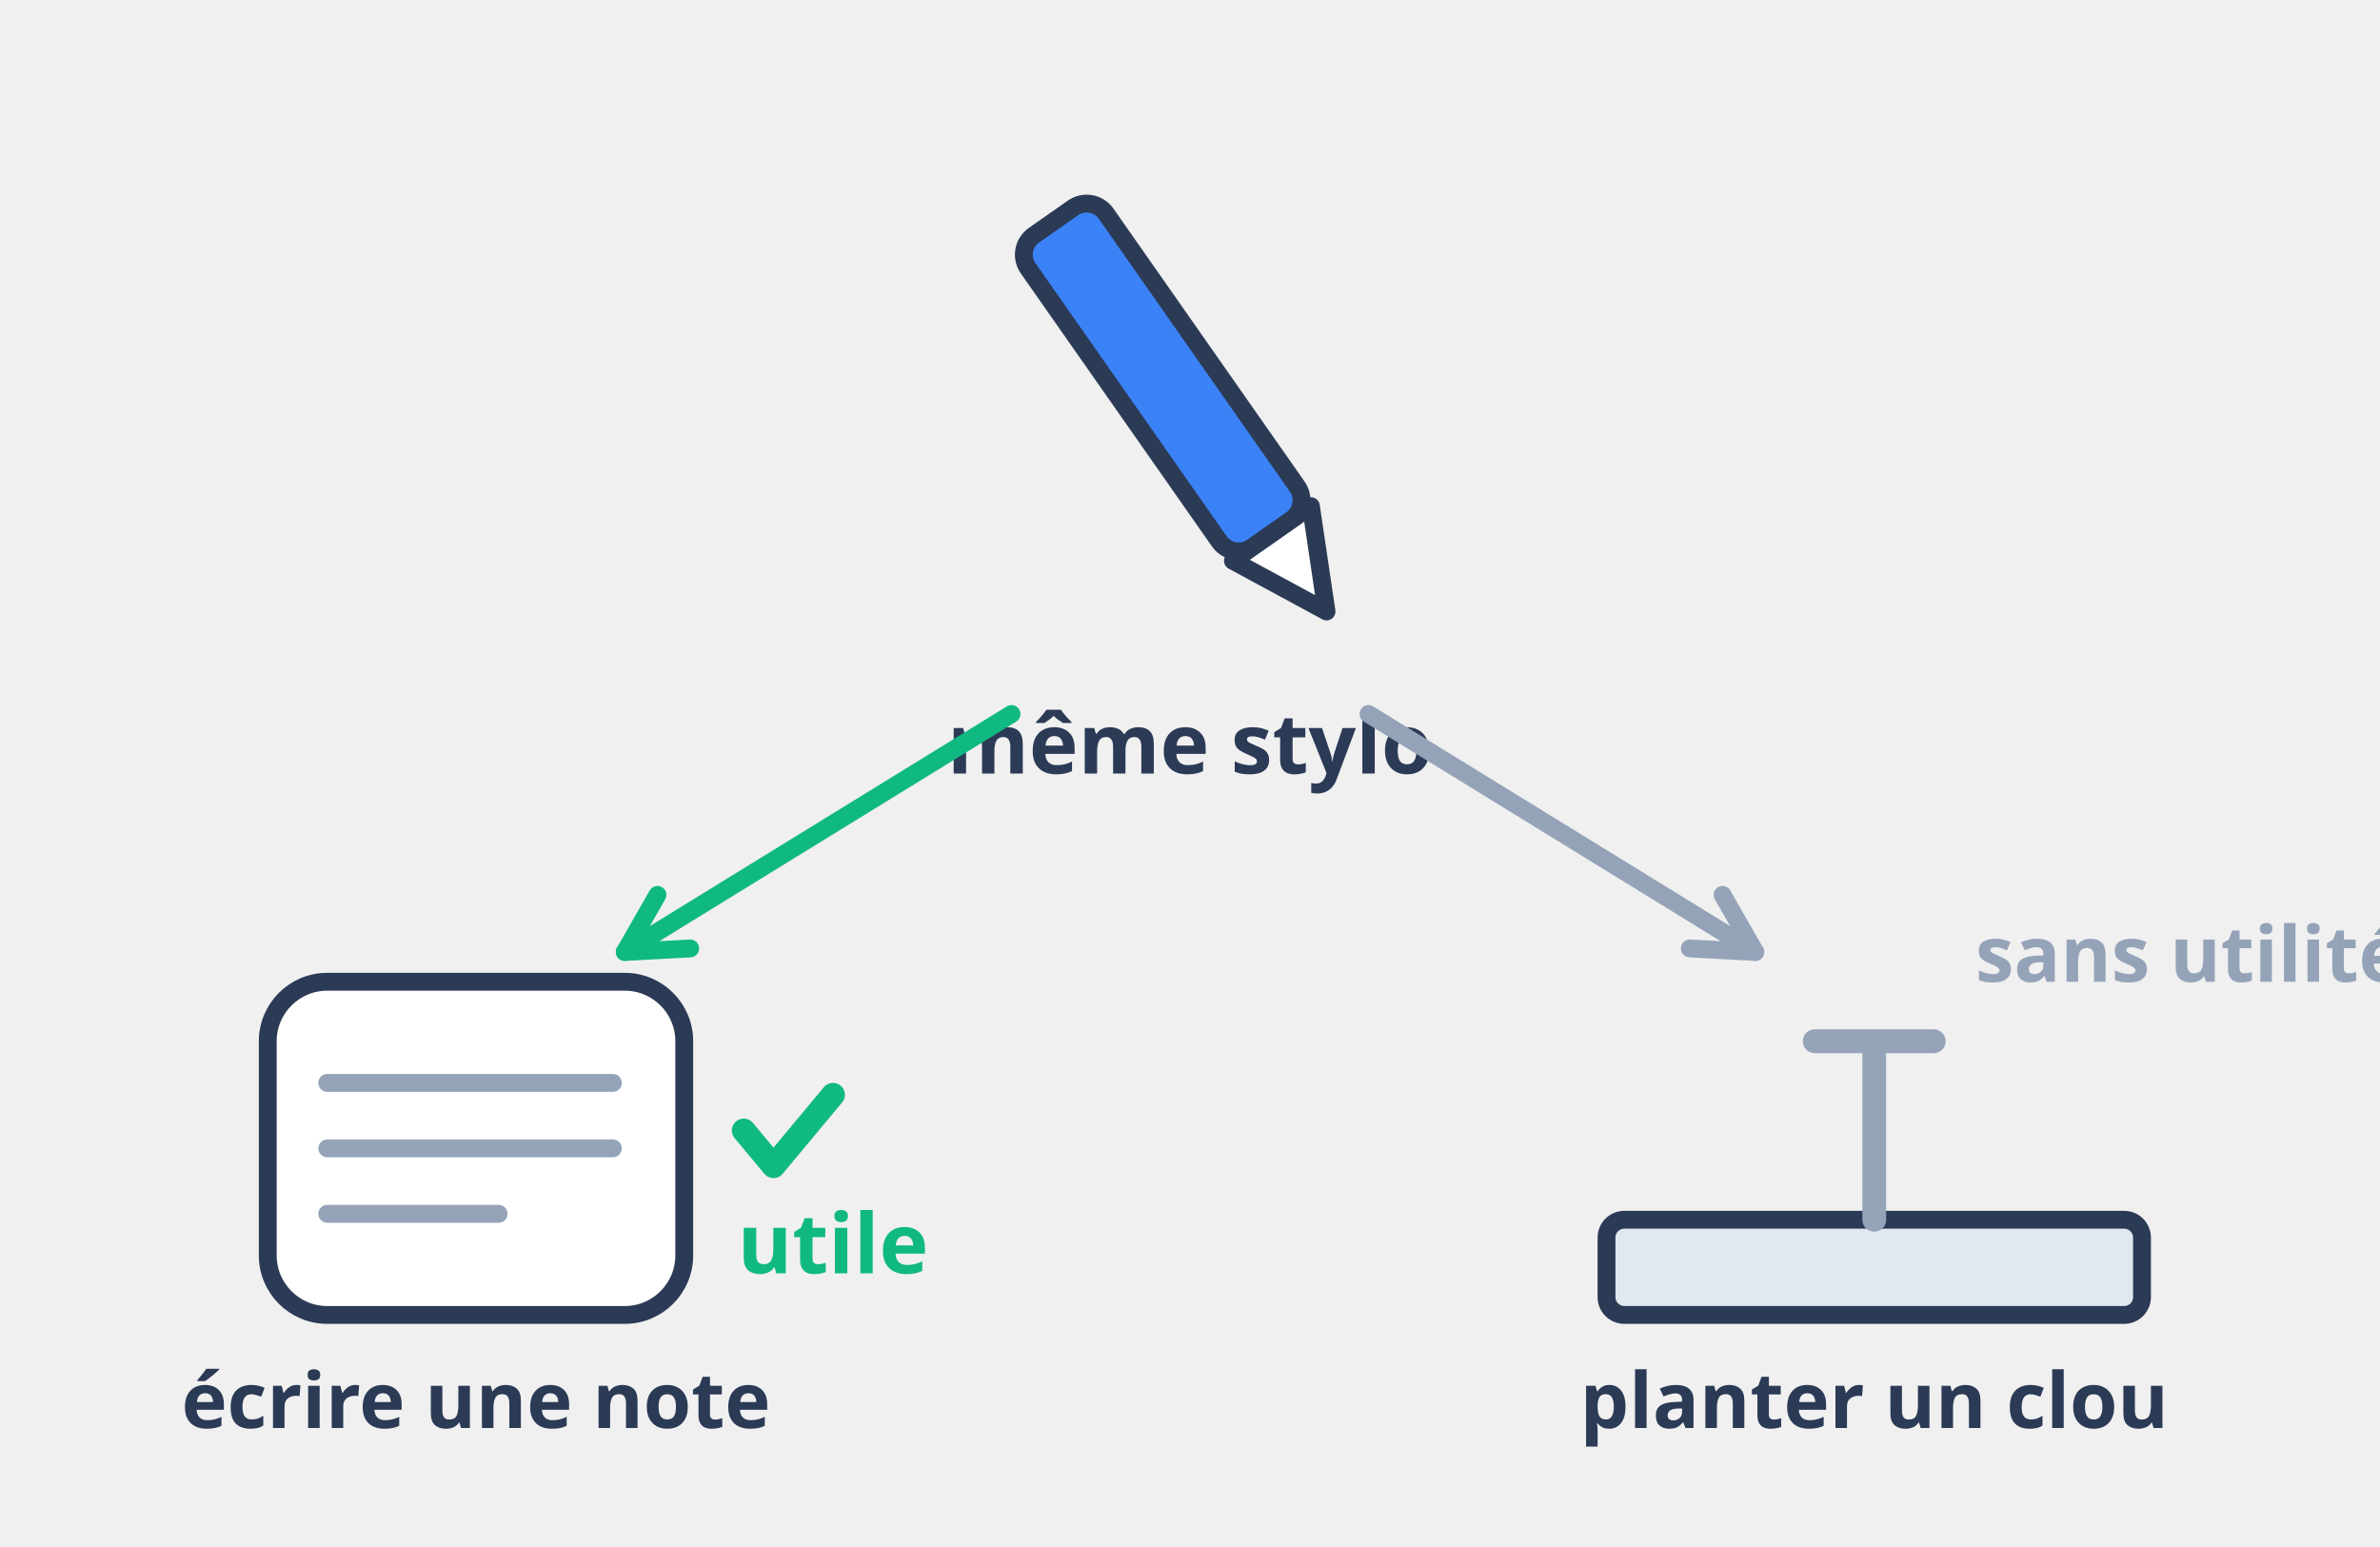
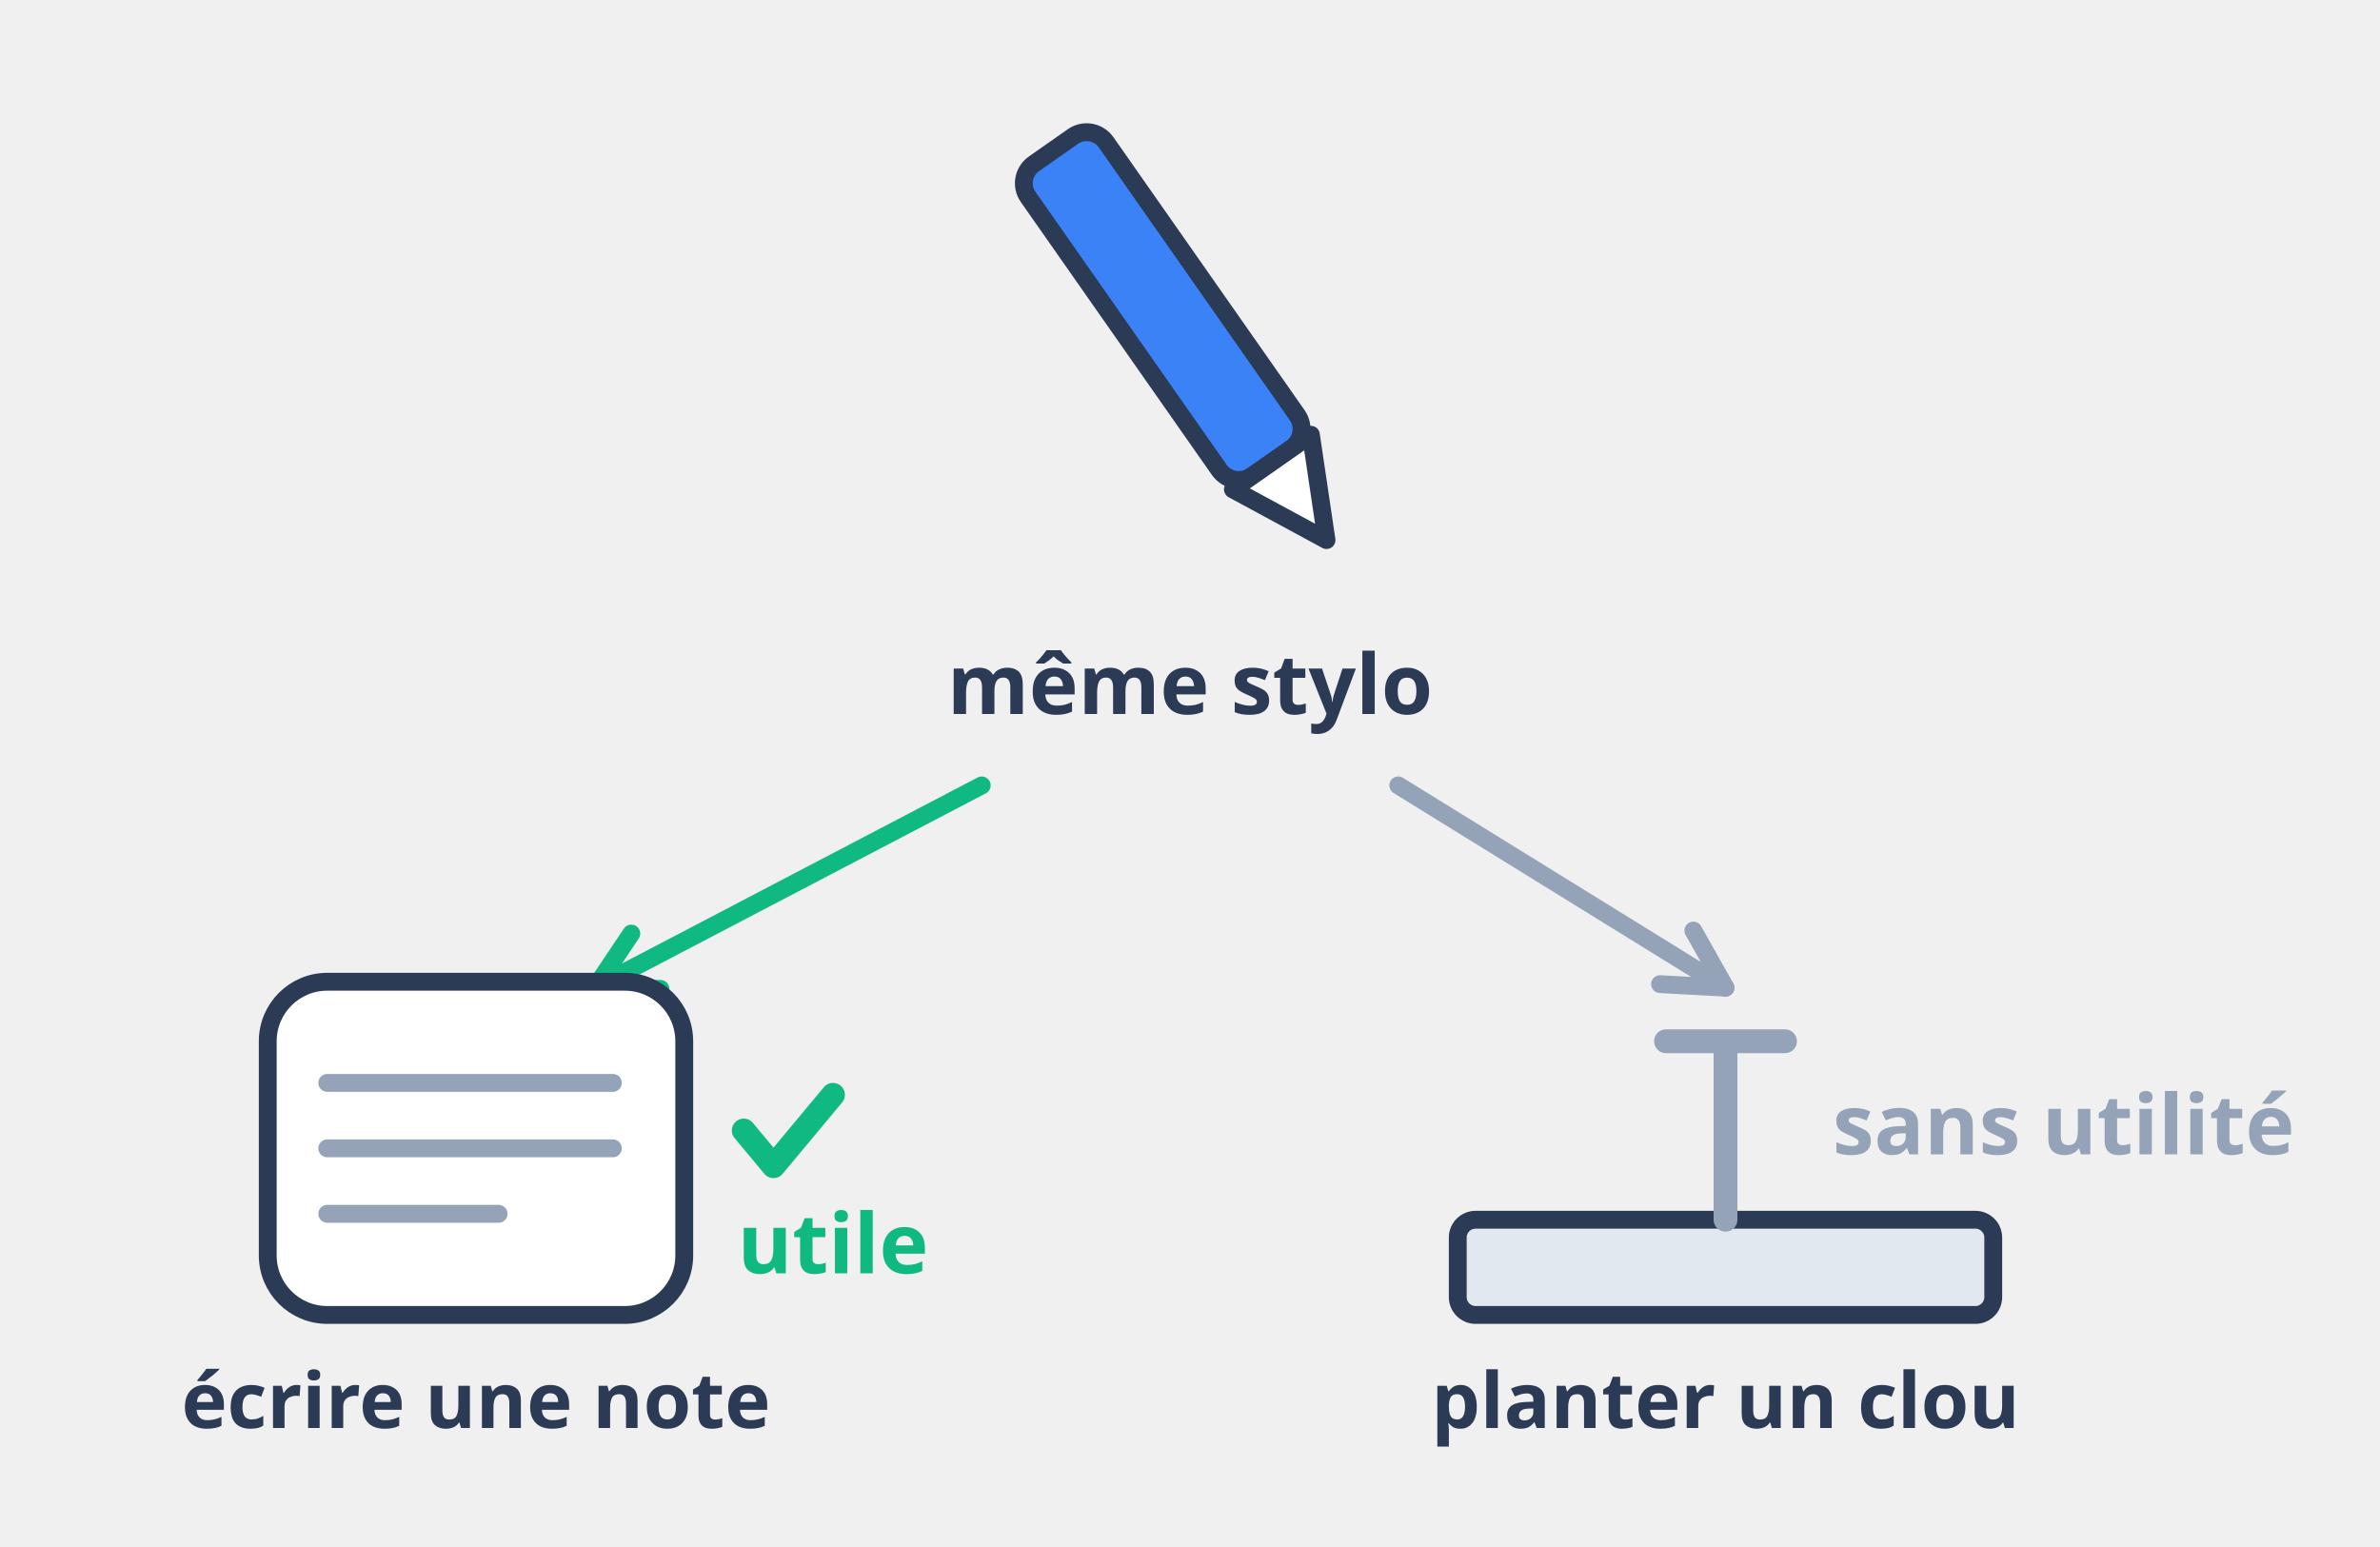
<svg xmlns="http://www.w3.org/2000/svg" viewBox="0 0 400 260" role="img">
  <style>@media (prefers-reduced-motion: reduce){*{animation:none!important}}</style>
  <g font-family="system-ui, sans-serif" font-weight="600" text-anchor="middle" stroke-linecap="round" stroke-linejoin="round">
-     <g transform="translate(200 70) rotate(-35)">
+     <g transform="translate(200 58) rotate(-35)">
      <rect x="-8" y="-40" width="16" height="64" rx="4" fill="#3B82F6" stroke="#2B3A55" stroke-width="3" />
      <path d="M-8 24L0 40L8 24Z" fill="#FFFFFF" stroke="#2B3A55" stroke-width="3" />
    </g>
-     <text x="200" y="130" font-size="14" fill="#2B3A55">même stylo</text>
+     <text x="200" y="120" font-size="14" fill="#2B3A55">même stylo</text>
    <g>
-       <line x1="170" y1="120" x2="105" y2="160" stroke="#10B981" stroke-width="3" />
-       <path d="M110.5 150.4L105 160L116.0 159.4" fill="none" stroke="#10B981" stroke-width="3" />
+       <line x1="165" y1="132" x2="100" y2="166" stroke="#10B981" stroke-width="3" />
+       <path d="M106.1 156.9L100 166L111.0 166.2" fill="none" stroke="#10B981" stroke-width="3" />
    </g>
    <g>
-       <line x1="230" y1="120" x2="295" y2="160" stroke="#94A3B8" stroke-width="3" />
-       <path d="M284.0 159.4L295 160L289.5 150.4" fill="none" stroke="#94A3B8" stroke-width="3" />
+       <line x1="235" y1="132" x2="290" y2="166" stroke="#94A3B8" stroke-width="3" />
+       <path d="M279.0 165.4L290 166L284.6 156.4" fill="none" stroke="#94A3B8" stroke-width="3" />
    </g>
    <rect x="45" y="165" width="70" height="56" rx="10" fill="#FFFFFF" stroke="#2B3A55" stroke-width="3" />
    <path d="M55 182h48" stroke="#94A3B8" stroke-width="3" />
    <path d="M55 193h48" stroke="#94A3B8" stroke-width="3" />
    <path d="M55 204h28.8" stroke="#94A3B8" stroke-width="3" />
    <text x="80" y="240" font-size="13" fill="#2B3A55">écrire une note</text>
    <path d="M125 190l5 6l10 -12" fill="none" stroke="#10B981" stroke-width="4" />
    <text x="140" y="214" font-size="14" fill="#10B981">utile</text>
-     <rect x="270" y="205" width="90" height="16" rx="3" fill="#E2E8F0" stroke="#2B3A55" stroke-width="3" />
-     <path d="M315 205V175M305 175H325" stroke="#94A3B8" stroke-width="4" />
-     <text x="315" y="240" font-size="13" fill="#2B3A55">planter un clou</text>
-     <text x="332" y="165" font-size="13" fill="#94A3B8" text-anchor="start">sans utilité</text>
+     <rect x="245" y="205" width="90" height="16" rx="3" fill="#E2E8F0" stroke="#2B3A55" stroke-width="3" />
+     <path d="M290 205V175M280 175H300" stroke="#94A3B8" stroke-width="4" />
+     <text x="290" y="240" font-size="13" fill="#2B3A55">planter un clou</text>
+     <text x="308" y="194" font-size="14" fill="#94A3B8" text-anchor="start">sans utilité</text>
  </g>
</svg>
